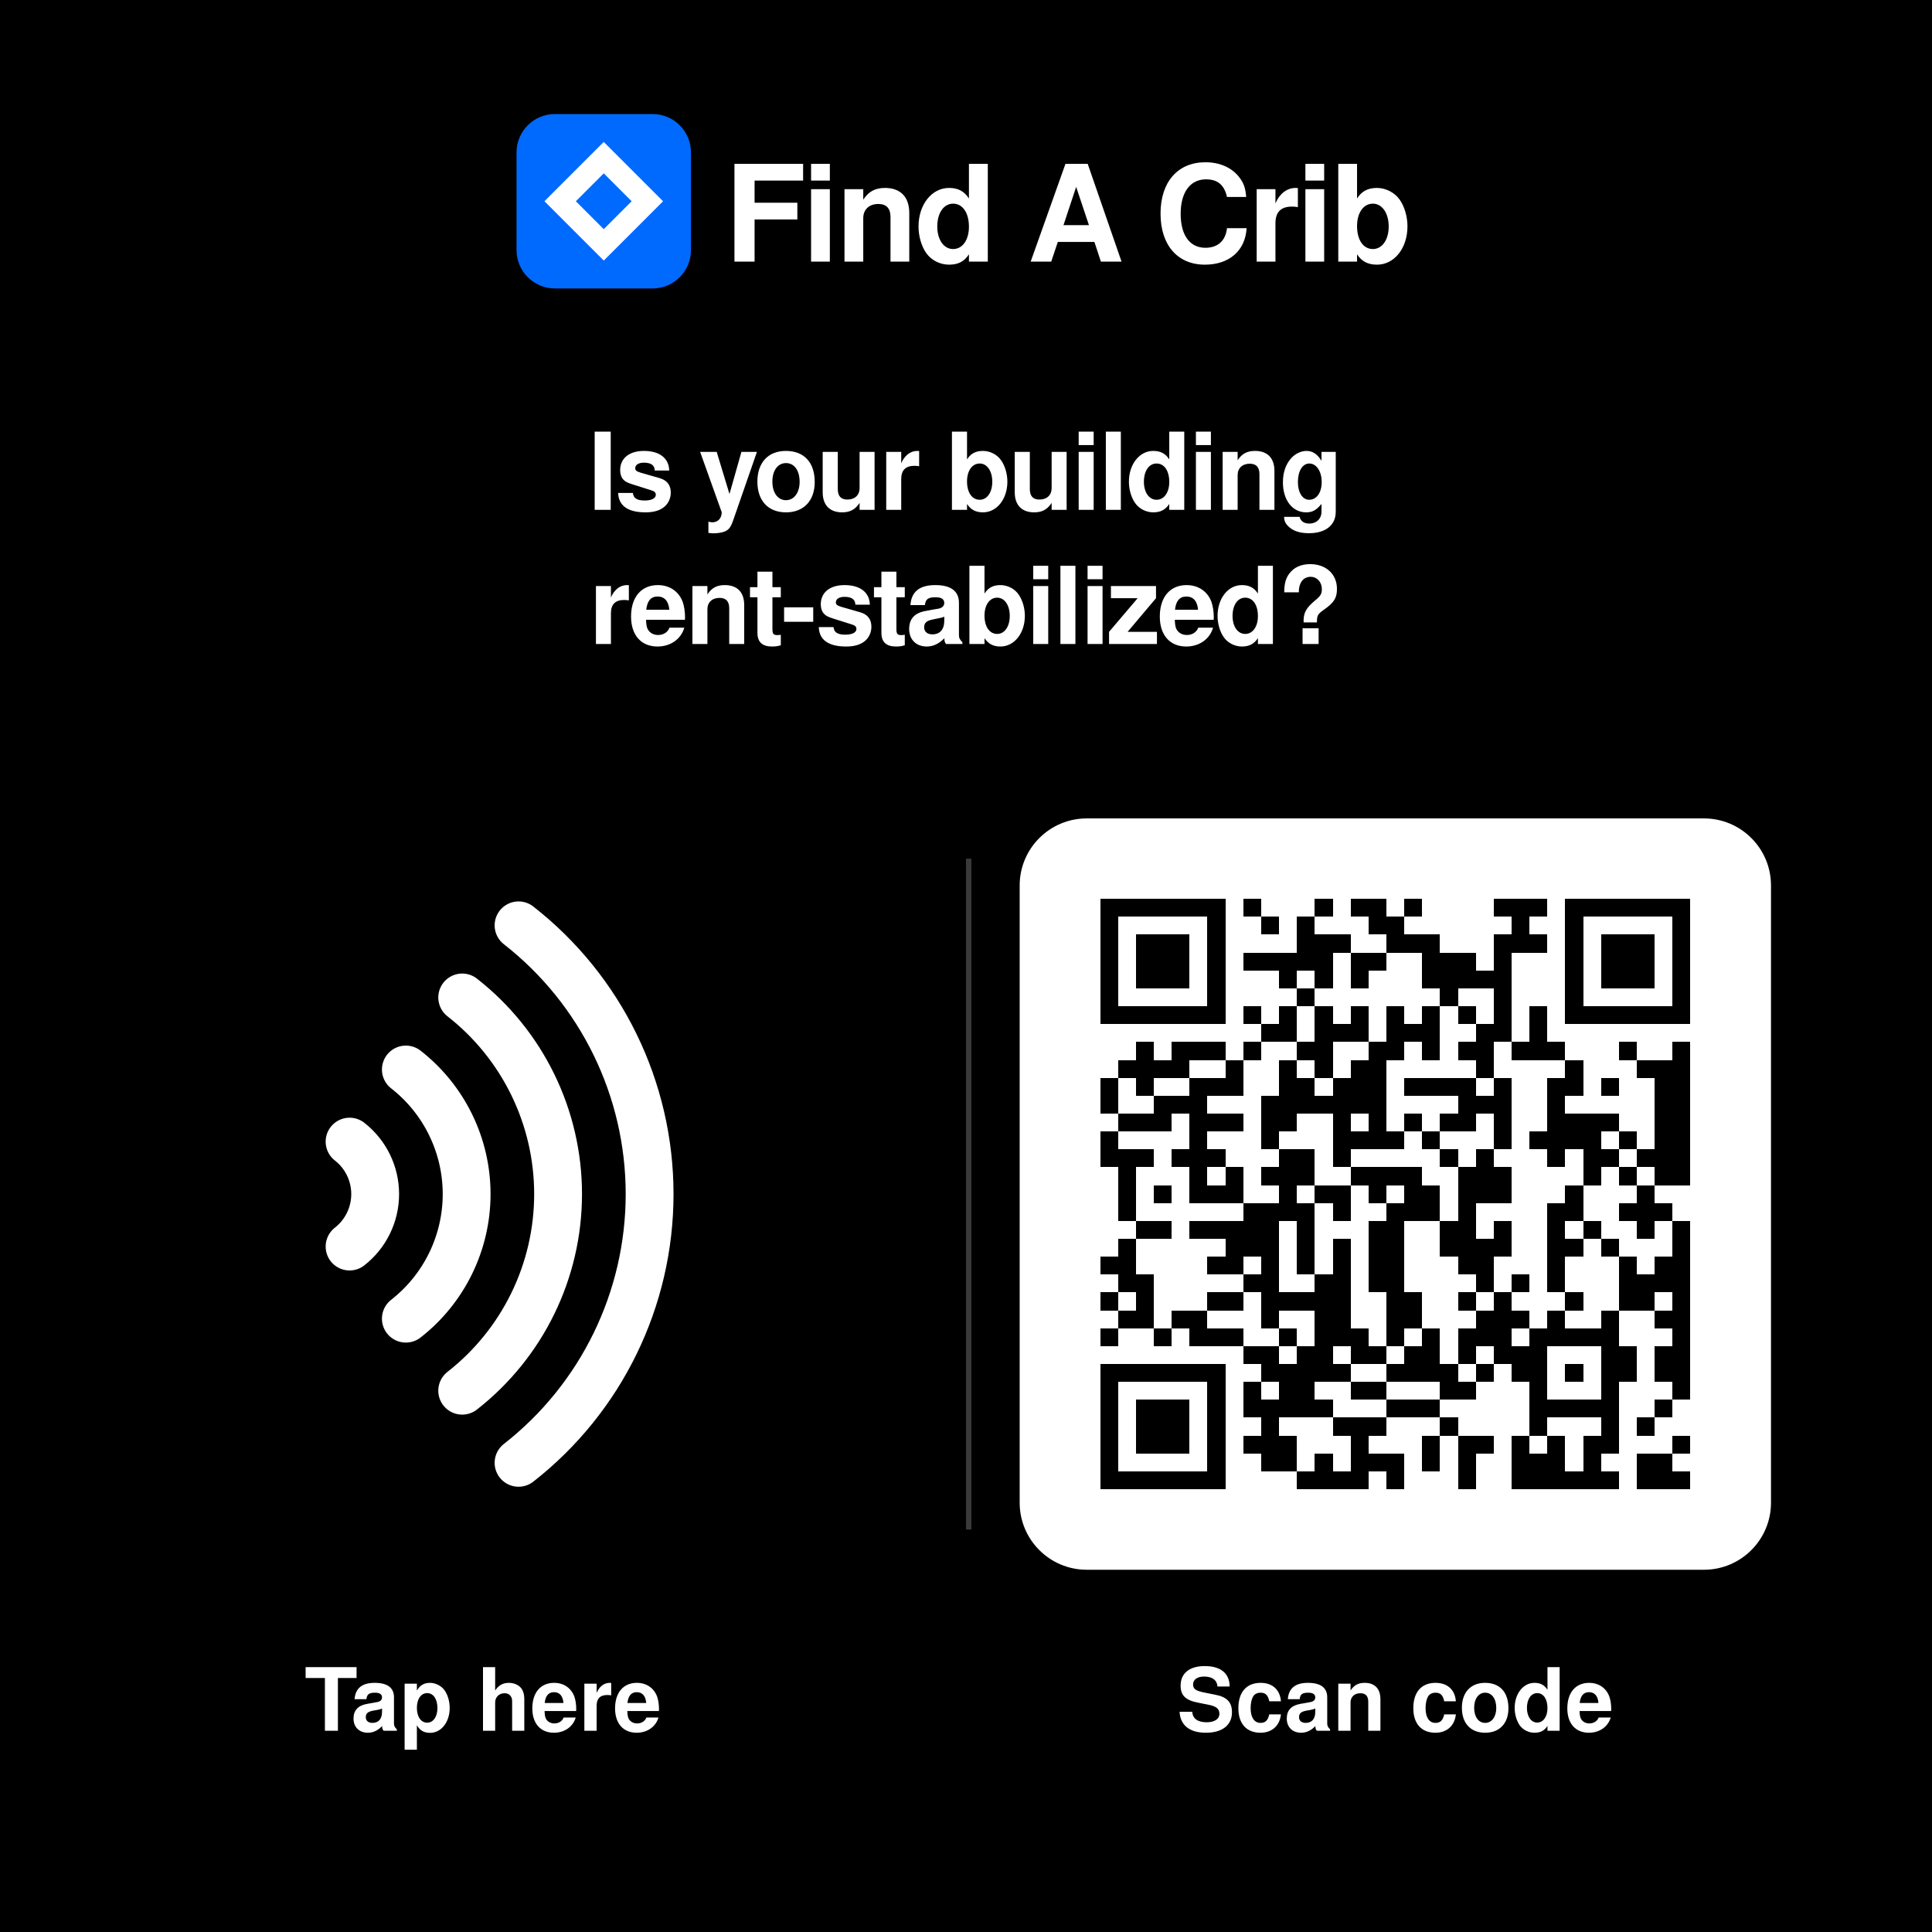
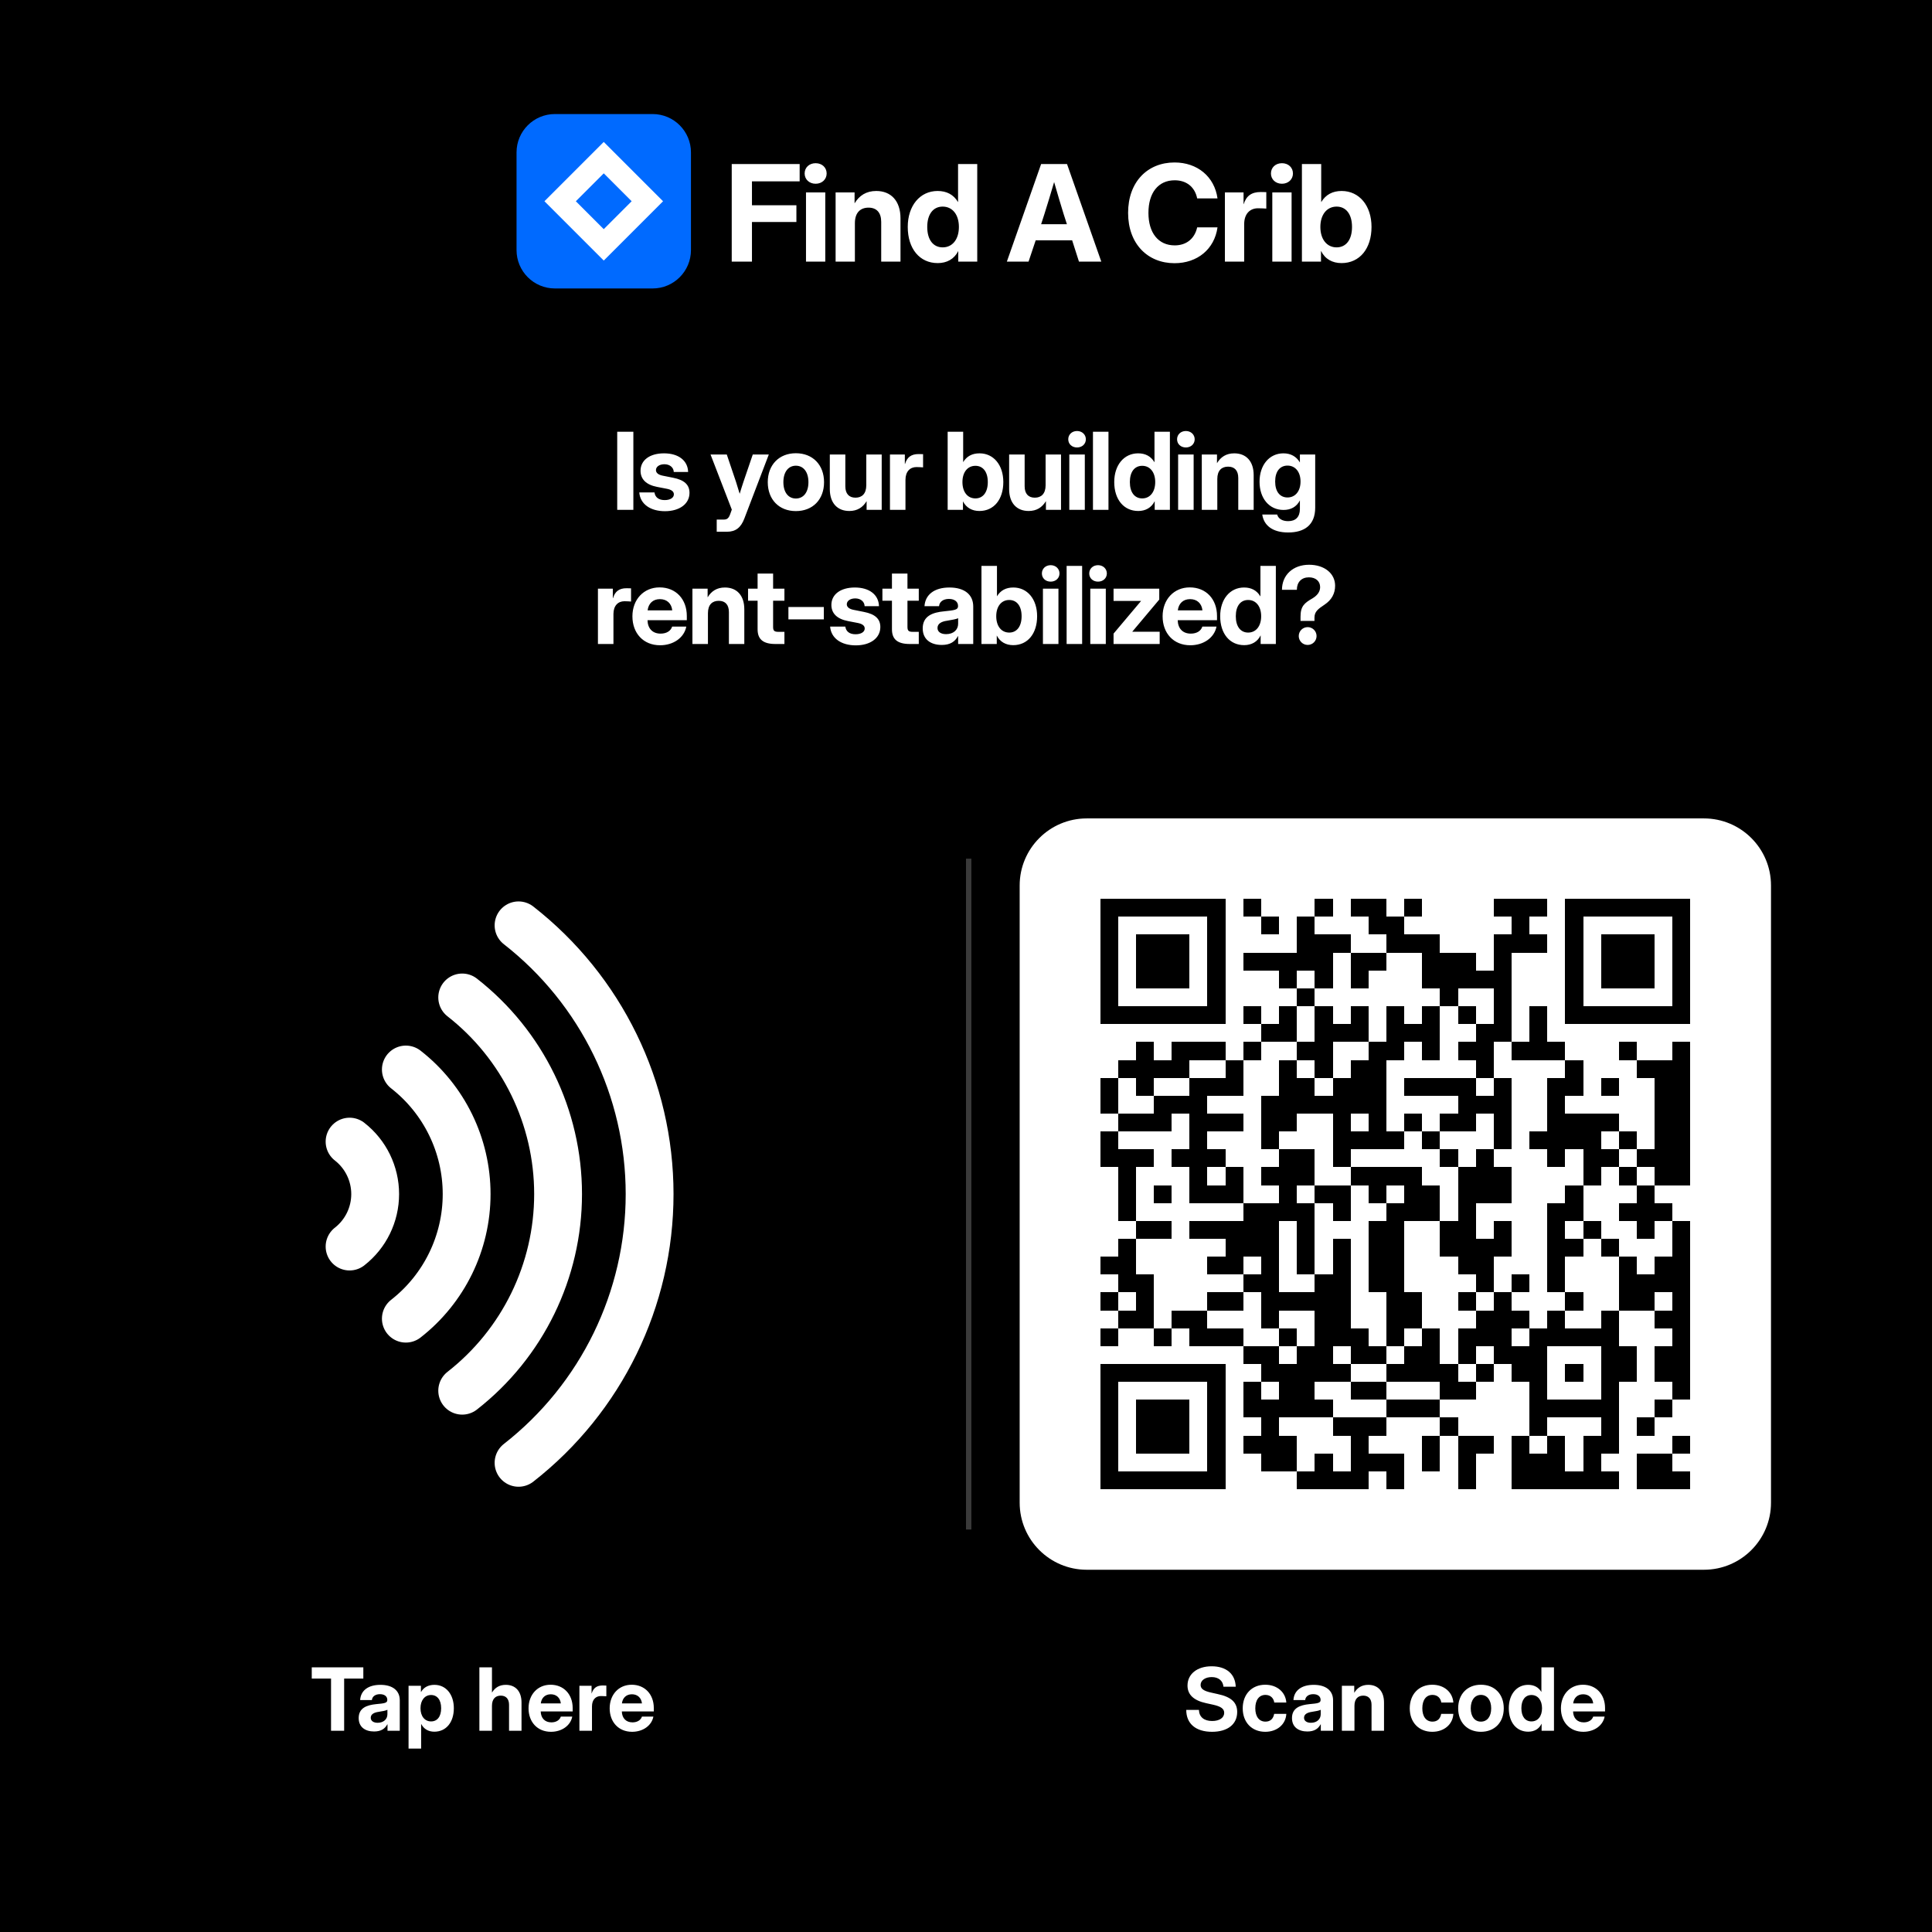
<svg xmlns="http://www.w3.org/2000/svg" width="4in" height="4in" viewBox="0 0 288.00 288.00">
  <rect x="0.00" y="0.00" width="288.00" height="288.00" rx="0.00" fill="#000000" />
  <rect x="77.00" y="17.00" width="26.00" height="26.00" rx="5.72" fill="#006AFF" />
  <path d="M90.00,21.16 L98.84,30.00 L90.00,38.84 L81.16,30.00 Z" fill="#FFFFFF" />
  <path d="M90.00,25.84 L94.16,30.00 L90.00,34.16 L85.84,30.00 Z" fill="#006AFF" />
-   <text x="108.00" y="39.00" font-family="Helvetica Neue, Helvetica, Arial, sans-serif" font-size="20.00" font-weight="700" fill="#FFFFFF" text-anchor="start" letter-spacing="-0.50">Find A Crib</text>
-   <text x="144.00" y="76.00" font-family="Helvetica Neue, Helvetica, Arial, sans-serif" font-size="16.00" font-weight="700" fill="#FFFFFF" text-anchor="middle" letter-spacing="-0.40">Is your building</text>
-   <text x="144.00" y="96.00" font-family="Helvetica Neue, Helvetica, Arial, sans-serif" font-size="16.00" font-weight="700" fill="#FFFFFF" text-anchor="middle" letter-spacing="-0.40">rent-stabilized?</text>
+   <text x="108.00" y="39.00" font-family="Inter Display, Inter, Helvetica Neue, Helvetica, Arial, sans-serif" font-size="20.00" font-weight="700" fill="#FFFFFF" text-anchor="start" letter-spacing="-0.50">Find A Crib</text>
+   <text x="144.00" y="76.00" font-family="Inter Display, Inter, Helvetica Neue, Helvetica, Arial, sans-serif" font-size="16.00" font-weight="700" fill="#FFFFFF" text-anchor="middle" letter-spacing="-0.40">Is your building</text>
+   <text x="144.00" y="96.00" font-family="Inter Display, Inter, Helvetica Neue, Helvetica, Arial, sans-serif" font-size="16.00" font-weight="700" fill="#FFFFFF" text-anchor="middle" letter-spacing="-0.40">rent-stabilized?</text>
  <path d="M52.11,170.18 A9.92,9.92 0 0,1 52.11,185.82" fill="none" stroke="#FFFFFF" stroke-width="7.13" stroke-linecap="round" />
  <path d="M60.50,159.43 A23.56,23.56 0 0,1 60.50,196.57" fill="none" stroke="#FFFFFF" stroke-width="7.13" stroke-linecap="round" />
  <path d="M68.90,148.69 A37.20,37.20 0 0,1 68.90,207.31" fill="none" stroke="#FFFFFF" stroke-width="7.13" stroke-linecap="round" />
  <path d="M77.30,137.94 A50.84,50.84 0 0,1 77.30,218.06" fill="none" stroke="#FFFFFF" stroke-width="7.13" stroke-linecap="round" />
  <rect x="144.00" y="128.00" width="0.80" height="100.00" rx="0.00" fill="#3A3A3A" />
  <rect x="152.00" y="122.00" width="112.00" height="112.00" rx="10.00" fill="#FFFFFF" />
  <path d="M164.000,134.000h2.667v2.667h-2.667zM166.667,134.000h2.667v2.667h-2.667zM169.333,134.000h2.667v2.667h-2.667zM172.000,134.000h2.667v2.667h-2.667zM174.667,134.000h2.667v2.667h-2.667zM177.333,134.000h2.667v2.667h-2.667zM180.000,134.000h2.667v2.667h-2.667zM185.333,134.000h2.667v2.667h-2.667zM196.000,134.000h2.667v2.667h-2.667zM201.333,134.000h2.667v2.667h-2.667zM204.000,134.000h2.667v2.667h-2.667zM209.333,134.000h2.667v2.667h-2.667zM222.667,134.000h2.667v2.667h-2.667zM225.333,134.000h2.667v2.667h-2.667zM228.000,134.000h2.667v2.667h-2.667zM233.333,134.000h2.667v2.667h-2.667zM236.000,134.000h2.667v2.667h-2.667zM238.667,134.000h2.667v2.667h-2.667zM241.333,134.000h2.667v2.667h-2.667zM244.000,134.000h2.667v2.667h-2.667zM246.667,134.000h2.667v2.667h-2.667zM249.333,134.000h2.667v2.667h-2.667zM164.000,136.667h2.667v2.667h-2.667zM180.000,136.667h2.667v2.667h-2.667zM188.000,136.667h2.667v2.667h-2.667zM193.333,136.667h2.667v2.667h-2.667zM204.000,136.667h2.667v2.667h-2.667zM206.667,136.667h2.667v2.667h-2.667zM225.333,136.667h2.667v2.667h-2.667zM233.333,136.667h2.667v2.667h-2.667zM249.333,136.667h2.667v2.667h-2.667zM164.000,139.333h2.667v2.667h-2.667zM169.333,139.333h2.667v2.667h-2.667zM172.000,139.333h2.667v2.667h-2.667zM174.667,139.333h2.667v2.667h-2.667zM180.000,139.333h2.667v2.667h-2.667zM193.333,139.333h2.667v2.667h-2.667zM196.000,139.333h2.667v2.667h-2.667zM198.667,139.333h2.667v2.667h-2.667zM206.667,139.333h2.667v2.667h-2.667zM209.333,139.333h2.667v2.667h-2.667zM212.000,139.333h2.667v2.667h-2.667zM222.667,139.333h2.667v2.667h-2.667zM225.333,139.333h2.667v2.667h-2.667zM228.000,139.333h2.667v2.667h-2.667zM233.333,139.333h2.667v2.667h-2.667zM238.667,139.333h2.667v2.667h-2.667zM241.333,139.333h2.667v2.667h-2.667zM244.000,139.333h2.667v2.667h-2.667zM249.333,139.333h2.667v2.667h-2.667zM164.000,142.000h2.667v2.667h-2.667zM169.333,142.000h2.667v2.667h-2.667zM172.000,142.000h2.667v2.667h-2.667zM174.667,142.000h2.667v2.667h-2.667zM180.000,142.000h2.667v2.667h-2.667zM185.333,142.000h2.667v2.667h-2.667zM188.000,142.000h2.667v2.667h-2.667zM190.667,142.000h2.667v2.667h-2.667zM193.333,142.000h2.667v2.667h-2.667zM196.000,142.000h2.667v2.667h-2.667zM201.333,142.000h2.667v2.667h-2.667zM204.000,142.000h2.667v2.667h-2.667zM212.000,142.000h2.667v2.667h-2.667zM214.667,142.000h2.667v2.667h-2.667zM217.333,142.000h2.667v2.667h-2.667zM222.667,142.000h2.667v2.667h-2.667zM233.333,142.000h2.667v2.667h-2.667zM238.667,142.000h2.667v2.667h-2.667zM241.333,142.000h2.667v2.667h-2.667zM244.000,142.000h2.667v2.667h-2.667zM249.333,142.000h2.667v2.667h-2.667zM164.000,144.667h2.667v2.667h-2.667zM169.333,144.667h2.667v2.667h-2.667zM172.000,144.667h2.667v2.667h-2.667zM174.667,144.667h2.667v2.667h-2.667zM180.000,144.667h2.667v2.667h-2.667zM190.667,144.667h2.667v2.667h-2.667zM196.000,144.667h2.667v2.667h-2.667zM201.333,144.667h2.667v2.667h-2.667zM212.000,144.667h2.667v2.667h-2.667zM214.667,144.667h2.667v2.667h-2.667zM217.333,144.667h2.667v2.667h-2.667zM220.000,144.667h2.667v2.667h-2.667zM222.667,144.667h2.667v2.667h-2.667zM233.333,144.667h2.667v2.667h-2.667zM238.667,144.667h2.667v2.667h-2.667zM241.333,144.667h2.667v2.667h-2.667zM244.000,144.667h2.667v2.667h-2.667zM249.333,144.667h2.667v2.667h-2.667zM164.000,147.333h2.667v2.667h-2.667zM180.000,147.333h2.667v2.667h-2.667zM193.333,147.333h2.667v2.667h-2.667zM214.667,147.333h2.667v2.667h-2.667zM222.667,147.333h2.667v2.667h-2.667zM233.333,147.333h2.667v2.667h-2.667zM249.333,147.333h2.667v2.667h-2.667zM164.000,150.000h2.667v2.667h-2.667zM166.667,150.000h2.667v2.667h-2.667zM169.333,150.000h2.667v2.667h-2.667zM172.000,150.000h2.667v2.667h-2.667zM174.667,150.000h2.667v2.667h-2.667zM177.333,150.000h2.667v2.667h-2.667zM180.000,150.000h2.667v2.667h-2.667zM185.333,150.000h2.667v2.667h-2.667zM190.667,150.000h2.667v2.667h-2.667zM196.000,150.000h2.667v2.667h-2.667zM201.333,150.000h2.667v2.667h-2.667zM206.667,150.000h2.667v2.667h-2.667zM212.000,150.000h2.667v2.667h-2.667zM217.333,150.000h2.667v2.667h-2.667zM222.667,150.000h2.667v2.667h-2.667zM228.000,150.000h2.667v2.667h-2.667zM233.333,150.000h2.667v2.667h-2.667zM236.000,150.000h2.667v2.667h-2.667zM238.667,150.000h2.667v2.667h-2.667zM241.333,150.000h2.667v2.667h-2.667zM244.000,150.000h2.667v2.667h-2.667zM246.667,150.000h2.667v2.667h-2.667zM249.333,150.000h2.667v2.667h-2.667zM188.000,152.667h2.667v2.667h-2.667zM190.667,152.667h2.667v2.667h-2.667zM196.000,152.667h2.667v2.667h-2.667zM198.667,152.667h2.667v2.667h-2.667zM201.333,152.667h2.667v2.667h-2.667zM206.667,152.667h2.667v2.667h-2.667zM209.333,152.667h2.667v2.667h-2.667zM212.000,152.667h2.667v2.667h-2.667zM220.000,152.667h2.667v2.667h-2.667zM222.667,152.667h2.667v2.667h-2.667zM228.000,152.667h2.667v2.667h-2.667zM169.333,155.333h2.667v2.667h-2.667zM174.667,155.333h2.667v2.667h-2.667zM177.333,155.333h2.667v2.667h-2.667zM180.000,155.333h2.667v2.667h-2.667zM185.333,155.333h2.667v2.667h-2.667zM193.333,155.333h2.667v2.667h-2.667zM196.000,155.333h2.667v2.667h-2.667zM204.000,155.333h2.667v2.667h-2.667zM206.667,155.333h2.667v2.667h-2.667zM212.000,155.333h2.667v2.667h-2.667zM217.333,155.333h2.667v2.667h-2.667zM220.000,155.333h2.667v2.667h-2.667zM225.333,155.333h2.667v2.667h-2.667zM228.000,155.333h2.667v2.667h-2.667zM230.667,155.333h2.667v2.667h-2.667zM241.333,155.333h2.667v2.667h-2.667zM249.333,155.333h2.667v2.667h-2.667zM166.667,158.000h2.667v2.667h-2.667zM169.333,158.000h2.667v2.667h-2.667zM172.000,158.000h2.667v2.667h-2.667zM174.667,158.000h2.667v2.667h-2.667zM182.667,158.000h2.667v2.667h-2.667zM190.667,158.000h2.667v2.667h-2.667zM196.000,158.000h2.667v2.667h-2.667zM201.333,158.000h2.667v2.667h-2.667zM204.000,158.000h2.667v2.667h-2.667zM220.000,158.000h2.667v2.667h-2.667zM233.333,158.000h2.667v2.667h-2.667zM244.000,158.000h2.667v2.667h-2.667zM246.667,158.000h2.667v2.667h-2.667zM249.333,158.000h2.667v2.667h-2.667zM164.000,160.667h2.667v2.667h-2.667zM169.333,160.667h2.667v2.667h-2.667zM177.333,160.667h2.667v2.667h-2.667zM180.000,160.667h2.667v2.667h-2.667zM182.667,160.667h2.667v2.667h-2.667zM190.667,160.667h2.667v2.667h-2.667zM193.333,160.667h2.667v2.667h-2.667zM198.667,160.667h2.667v2.667h-2.667zM201.333,160.667h2.667v2.667h-2.667zM204.000,160.667h2.667v2.667h-2.667zM209.333,160.667h2.667v2.667h-2.667zM212.000,160.667h2.667v2.667h-2.667zM214.667,160.667h2.667v2.667h-2.667zM217.333,160.667h2.667v2.667h-2.667zM222.667,160.667h2.667v2.667h-2.667zM230.667,160.667h2.667v2.667h-2.667zM233.333,160.667h2.667v2.667h-2.667zM238.667,160.667h2.667v2.667h-2.667zM246.667,160.667h2.667v2.667h-2.667zM249.333,160.667h2.667v2.667h-2.667zM164.000,163.333h2.667v2.667h-2.667zM172.000,163.333h2.667v2.667h-2.667zM174.667,163.333h2.667v2.667h-2.667zM177.333,163.333h2.667v2.667h-2.667zM188.000,163.333h2.667v2.667h-2.667zM190.667,163.333h2.667v2.667h-2.667zM193.333,163.333h2.667v2.667h-2.667zM196.000,163.333h2.667v2.667h-2.667zM198.667,163.333h2.667v2.667h-2.667zM201.333,163.333h2.667v2.667h-2.667zM204.000,163.333h2.667v2.667h-2.667zM217.333,163.333h2.667v2.667h-2.667zM220.000,163.333h2.667v2.667h-2.667zM222.667,163.333h2.667v2.667h-2.667zM230.667,163.333h2.667v2.667h-2.667zM246.667,163.333h2.667v2.667h-2.667zM249.333,163.333h2.667v2.667h-2.667zM166.667,166.000h2.667v2.667h-2.667zM169.333,166.000h2.667v2.667h-2.667zM172.000,166.000h2.667v2.667h-2.667zM177.333,166.000h2.667v2.667h-2.667zM180.000,166.000h2.667v2.667h-2.667zM182.667,166.000h2.667v2.667h-2.667zM188.000,166.000h2.667v2.667h-2.667zM190.667,166.000h2.667v2.667h-2.667zM198.667,166.000h2.667v2.667h-2.667zM204.000,166.000h2.667v2.667h-2.667zM209.333,166.000h2.667v2.667h-2.667zM214.667,166.000h2.667v2.667h-2.667zM217.333,166.000h2.667v2.667h-2.667zM222.667,166.000h2.667v2.667h-2.667zM230.667,166.000h2.667v2.667h-2.667zM233.333,166.000h2.667v2.667h-2.667zM236.000,166.000h2.667v2.667h-2.667zM238.667,166.000h2.667v2.667h-2.667zM246.667,166.000h2.667v2.667h-2.667zM249.333,166.000h2.667v2.667h-2.667zM164.000,168.667h2.667v2.667h-2.667zM177.333,168.667h2.667v2.667h-2.667zM188.000,168.667h2.667v2.667h-2.667zM198.667,168.667h2.667v2.667h-2.667zM201.333,168.667h2.667v2.667h-2.667zM204.000,168.667h2.667v2.667h-2.667zM206.667,168.667h2.667v2.667h-2.667zM212.000,168.667h2.667v2.667h-2.667zM222.667,168.667h2.667v2.667h-2.667zM228.000,168.667h2.667v2.667h-2.667zM230.667,168.667h2.667v2.667h-2.667zM233.333,168.667h2.667v2.667h-2.667zM236.000,168.667h2.667v2.667h-2.667zM241.333,168.667h2.667v2.667h-2.667zM246.667,168.667h2.667v2.667h-2.667zM249.333,168.667h2.667v2.667h-2.667zM164.000,171.333h2.667v2.667h-2.667zM166.667,171.333h2.667v2.667h-2.667zM169.333,171.333h2.667v2.667h-2.667zM174.667,171.333h2.667v2.667h-2.667zM177.333,171.333h2.667v2.667h-2.667zM180.000,171.333h2.667v2.667h-2.667zM190.667,171.333h2.667v2.667h-2.667zM193.333,171.333h2.667v2.667h-2.667zM198.667,171.333h2.667v2.667h-2.667zM214.667,171.333h2.667v2.667h-2.667zM220.000,171.333h2.667v2.667h-2.667zM230.667,171.333h2.667v2.667h-2.667zM236.000,171.333h2.667v2.667h-2.667zM238.667,171.333h2.667v2.667h-2.667zM244.000,171.333h2.667v2.667h-2.667zM246.667,171.333h2.667v2.667h-2.667zM249.333,171.333h2.667v2.667h-2.667zM166.667,174.000h2.667v2.667h-2.667zM177.333,174.000h2.667v2.667h-2.667zM182.667,174.000h2.667v2.667h-2.667zM188.000,174.000h2.667v2.667h-2.667zM190.667,174.000h2.667v2.667h-2.667zM193.333,174.000h2.667v2.667h-2.667zM201.333,174.000h2.667v2.667h-2.667zM204.000,174.000h2.667v2.667h-2.667zM206.667,174.000h2.667v2.667h-2.667zM209.333,174.000h2.667v2.667h-2.667zM217.333,174.000h2.667v2.667h-2.667zM220.000,174.000h2.667v2.667h-2.667zM222.667,174.000h2.667v2.667h-2.667zM236.000,174.000h2.667v2.667h-2.667zM241.333,174.000h2.667v2.667h-2.667zM246.667,174.000h2.667v2.667h-2.667zM249.333,174.000h2.667v2.667h-2.667zM166.667,176.667h2.667v2.667h-2.667zM172.000,176.667h2.667v2.667h-2.667zM177.333,176.667h2.667v2.667h-2.667zM180.000,176.667h2.667v2.667h-2.667zM182.667,176.667h2.667v2.667h-2.667zM190.667,176.667h2.667v2.667h-2.667zM196.000,176.667h2.667v2.667h-2.667zM198.667,176.667h2.667v2.667h-2.667zM204.000,176.667h2.667v2.667h-2.667zM209.333,176.667h2.667v2.667h-2.667zM212.000,176.667h2.667v2.667h-2.667zM217.333,176.667h2.667v2.667h-2.667zM220.000,176.667h2.667v2.667h-2.667zM222.667,176.667h2.667v2.667h-2.667zM233.333,176.667h2.667v2.667h-2.667zM244.000,176.667h2.667v2.667h-2.667zM166.667,179.333h2.667v2.667h-2.667zM185.333,179.333h2.667v2.667h-2.667zM188.000,179.333h2.667v2.667h-2.667zM190.667,179.333h2.667v2.667h-2.667zM193.333,179.333h2.667v2.667h-2.667zM198.667,179.333h2.667v2.667h-2.667zM206.667,179.333h2.667v2.667h-2.667zM209.333,179.333h2.667v2.667h-2.667zM212.000,179.333h2.667v2.667h-2.667zM217.333,179.333h2.667v2.667h-2.667zM230.667,179.333h2.667v2.667h-2.667zM233.333,179.333h2.667v2.667h-2.667zM241.333,179.333h2.667v2.667h-2.667zM244.000,179.333h2.667v2.667h-2.667zM246.667,179.333h2.667v2.667h-2.667zM169.333,182.000h2.667v2.667h-2.667zM172.000,182.000h2.667v2.667h-2.667zM177.333,182.000h2.667v2.667h-2.667zM180.000,182.000h2.667v2.667h-2.667zM182.667,182.000h2.667v2.667h-2.667zM185.333,182.000h2.667v2.667h-2.667zM188.000,182.000h2.667v2.667h-2.667zM193.333,182.000h2.667v2.667h-2.667zM204.000,182.000h2.667v2.667h-2.667zM206.667,182.000h2.667v2.667h-2.667zM214.667,182.000h2.667v2.667h-2.667zM217.333,182.000h2.667v2.667h-2.667zM222.667,182.000h2.667v2.667h-2.667zM230.667,182.000h2.667v2.667h-2.667zM236.000,182.000h2.667v2.667h-2.667zM244.000,182.000h2.667v2.667h-2.667zM249.333,182.000h2.667v2.667h-2.667zM166.667,184.667h2.667v2.667h-2.667zM182.667,184.667h2.667v2.667h-2.667zM185.333,184.667h2.667v2.667h-2.667zM188.000,184.667h2.667v2.667h-2.667zM193.333,184.667h2.667v2.667h-2.667zM198.667,184.667h2.667v2.667h-2.667zM204.000,184.667h2.667v2.667h-2.667zM206.667,184.667h2.667v2.667h-2.667zM214.667,184.667h2.667v2.667h-2.667zM217.333,184.667h2.667v2.667h-2.667zM220.000,184.667h2.667v2.667h-2.667zM222.667,184.667h2.667v2.667h-2.667zM230.667,184.667h2.667v2.667h-2.667zM233.333,184.667h2.667v2.667h-2.667zM238.667,184.667h2.667v2.667h-2.667zM249.333,184.667h2.667v2.667h-2.667zM164.000,187.333h2.667v2.667h-2.667zM166.667,187.333h2.667v2.667h-2.667zM180.000,187.333h2.667v2.667h-2.667zM182.667,187.333h2.667v2.667h-2.667zM188.000,187.333h2.667v2.667h-2.667zM193.333,187.333h2.667v2.667h-2.667zM198.667,187.333h2.667v2.667h-2.667zM204.000,187.333h2.667v2.667h-2.667zM206.667,187.333h2.667v2.667h-2.667zM217.333,187.333h2.667v2.667h-2.667zM220.000,187.333h2.667v2.667h-2.667zM230.667,187.333h2.667v2.667h-2.667zM241.333,187.333h2.667v2.667h-2.667zM246.667,187.333h2.667v2.667h-2.667zM249.333,187.333h2.667v2.667h-2.667zM166.667,190.000h2.667v2.667h-2.667zM169.333,190.000h2.667v2.667h-2.667zM185.333,190.000h2.667v2.667h-2.667zM188.000,190.000h2.667v2.667h-2.667zM196.000,190.000h2.667v2.667h-2.667zM198.667,190.000h2.667v2.667h-2.667zM204.000,190.000h2.667v2.667h-2.667zM206.667,190.000h2.667v2.667h-2.667zM220.000,190.000h2.667v2.667h-2.667zM225.333,190.000h2.667v2.667h-2.667zM230.667,190.000h2.667v2.667h-2.667zM241.333,190.000h2.667v2.667h-2.667zM244.000,190.000h2.667v2.667h-2.667zM246.667,190.000h2.667v2.667h-2.667zM249.333,190.000h2.667v2.667h-2.667zM164.000,192.667h2.667v2.667h-2.667zM169.333,192.667h2.667v2.667h-2.667zM180.000,192.667h2.667v2.667h-2.667zM182.667,192.667h2.667v2.667h-2.667zM188.000,192.667h2.667v2.667h-2.667zM190.667,192.667h2.667v2.667h-2.667zM193.333,192.667h2.667v2.667h-2.667zM196.000,192.667h2.667v2.667h-2.667zM198.667,192.667h2.667v2.667h-2.667zM206.667,192.667h2.667v2.667h-2.667zM209.333,192.667h2.667v2.667h-2.667zM217.333,192.667h2.667v2.667h-2.667zM222.667,192.667h2.667v2.667h-2.667zM233.333,192.667h2.667v2.667h-2.667zM241.333,192.667h2.667v2.667h-2.667zM244.000,192.667h2.667v2.667h-2.667zM249.333,192.667h2.667v2.667h-2.667zM166.667,195.333h2.667v2.667h-2.667zM169.333,195.333h2.667v2.667h-2.667zM174.667,195.333h2.667v2.667h-2.667zM177.333,195.333h2.667v2.667h-2.667zM188.000,195.333h2.667v2.667h-2.667zM196.000,195.333h2.667v2.667h-2.667zM198.667,195.333h2.667v2.667h-2.667zM206.667,195.333h2.667v2.667h-2.667zM209.333,195.333h2.667v2.667h-2.667zM220.000,195.333h2.667v2.667h-2.667zM222.667,195.333h2.667v2.667h-2.667zM225.333,195.333h2.667v2.667h-2.667zM230.667,195.333h2.667v2.667h-2.667zM238.667,195.333h2.667v2.667h-2.667zM246.667,195.333h2.667v2.667h-2.667zM249.333,195.333h2.667v2.667h-2.667zM164.000,198.000h2.667v2.667h-2.667zM172.000,198.000h2.667v2.667h-2.667zM177.333,198.000h2.667v2.667h-2.667zM180.000,198.000h2.667v2.667h-2.667zM182.667,198.000h2.667v2.667h-2.667zM190.667,198.000h2.667v2.667h-2.667zM196.000,198.000h2.667v2.667h-2.667zM198.667,198.000h2.667v2.667h-2.667zM201.333,198.000h2.667v2.667h-2.667zM206.667,198.000h2.667v2.667h-2.667zM212.000,198.000h2.667v2.667h-2.667zM217.333,198.000h2.667v2.667h-2.667zM220.000,198.000h2.667v2.667h-2.667zM222.667,198.000h2.667v2.667h-2.667zM228.000,198.000h2.667v2.667h-2.667zM230.667,198.000h2.667v2.667h-2.667zM233.333,198.000h2.667v2.667h-2.667zM236.000,198.000h2.667v2.667h-2.667zM238.667,198.000h2.667v2.667h-2.667zM249.333,198.000h2.667v2.667h-2.667zM185.333,200.667h2.667v2.667h-2.667zM188.000,200.667h2.667v2.667h-2.667zM193.333,200.667h2.667v2.667h-2.667zM196.000,200.667h2.667v2.667h-2.667zM201.333,200.667h2.667v2.667h-2.667zM204.000,200.667h2.667v2.667h-2.667zM209.333,200.667h2.667v2.667h-2.667zM212.000,200.667h2.667v2.667h-2.667zM217.333,200.667h2.667v2.667h-2.667zM222.667,200.667h2.667v2.667h-2.667zM225.333,200.667h2.667v2.667h-2.667zM228.000,200.667h2.667v2.667h-2.667zM238.667,200.667h2.667v2.667h-2.667zM241.333,200.667h2.667v2.667h-2.667zM246.667,200.667h2.667v2.667h-2.667zM249.333,200.667h2.667v2.667h-2.667zM164.000,203.333h2.667v2.667h-2.667zM166.667,203.333h2.667v2.667h-2.667zM169.333,203.333h2.667v2.667h-2.667zM172.000,203.333h2.667v2.667h-2.667zM174.667,203.333h2.667v2.667h-2.667zM177.333,203.333h2.667v2.667h-2.667zM180.000,203.333h2.667v2.667h-2.667zM188.000,203.333h2.667v2.667h-2.667zM190.667,203.333h2.667v2.667h-2.667zM193.333,203.333h2.667v2.667h-2.667zM196.000,203.333h2.667v2.667h-2.667zM198.667,203.333h2.667v2.667h-2.667zM206.667,203.333h2.667v2.667h-2.667zM209.333,203.333h2.667v2.667h-2.667zM212.000,203.333h2.667v2.667h-2.667zM214.667,203.333h2.667v2.667h-2.667zM220.000,203.333h2.667v2.667h-2.667zM225.333,203.333h2.667v2.667h-2.667zM228.000,203.333h2.667v2.667h-2.667zM233.333,203.333h2.667v2.667h-2.667zM238.667,203.333h2.667v2.667h-2.667zM241.333,203.333h2.667v2.667h-2.667zM246.667,203.333h2.667v2.667h-2.667zM249.333,203.333h2.667v2.667h-2.667zM164.000,206.000h2.667v2.667h-2.667zM180.000,206.000h2.667v2.667h-2.667zM185.333,206.000h2.667v2.667h-2.667zM190.667,206.000h2.667v2.667h-2.667zM193.333,206.000h2.667v2.667h-2.667zM201.333,206.000h2.667v2.667h-2.667zM204.000,206.000h2.667v2.667h-2.667zM214.667,206.000h2.667v2.667h-2.667zM217.333,206.000h2.667v2.667h-2.667zM228.000,206.000h2.667v2.667h-2.667zM238.667,206.000h2.667v2.667h-2.667zM249.333,206.000h2.667v2.667h-2.667zM164.000,208.667h2.667v2.667h-2.667zM169.333,208.667h2.667v2.667h-2.667zM172.000,208.667h2.667v2.667h-2.667zM174.667,208.667h2.667v2.667h-2.667zM180.000,208.667h2.667v2.667h-2.667zM185.333,208.667h2.667v2.667h-2.667zM188.000,208.667h2.667v2.667h-2.667zM190.667,208.667h2.667v2.667h-2.667zM193.333,208.667h2.667v2.667h-2.667zM196.000,208.667h2.667v2.667h-2.667zM206.667,208.667h2.667v2.667h-2.667zM209.333,208.667h2.667v2.667h-2.667zM212.000,208.667h2.667v2.667h-2.667zM228.000,208.667h2.667v2.667h-2.667zM230.667,208.667h2.667v2.667h-2.667zM233.333,208.667h2.667v2.667h-2.667zM236.000,208.667h2.667v2.667h-2.667zM238.667,208.667h2.667v2.667h-2.667zM246.667,208.667h2.667v2.667h-2.667zM164.000,211.333h2.667v2.667h-2.667zM169.333,211.333h2.667v2.667h-2.667zM172.000,211.333h2.667v2.667h-2.667zM174.667,211.333h2.667v2.667h-2.667zM180.000,211.333h2.667v2.667h-2.667zM188.000,211.333h2.667v2.667h-2.667zM198.667,211.333h2.667v2.667h-2.667zM201.333,211.333h2.667v2.667h-2.667zM204.000,211.333h2.667v2.667h-2.667zM214.667,211.333h2.667v2.667h-2.667zM228.000,211.333h2.667v2.667h-2.667zM238.667,211.333h2.667v2.667h-2.667zM244.000,211.333h2.667v2.667h-2.667zM164.000,214.000h2.667v2.667h-2.667zM169.333,214.000h2.667v2.667h-2.667zM172.000,214.000h2.667v2.667h-2.667zM174.667,214.000h2.667v2.667h-2.667zM180.000,214.000h2.667v2.667h-2.667zM185.333,214.000h2.667v2.667h-2.667zM188.000,214.000h2.667v2.667h-2.667zM190.667,214.000h2.667v2.667h-2.667zM201.333,214.000h2.667v2.667h-2.667zM212.000,214.000h2.667v2.667h-2.667zM217.333,214.000h2.667v2.667h-2.667zM220.000,214.000h2.667v2.667h-2.667zM225.333,214.000h2.667v2.667h-2.667zM230.667,214.000h2.667v2.667h-2.667zM236.000,214.000h2.667v2.667h-2.667zM238.667,214.000h2.667v2.667h-2.667zM249.333,214.000h2.667v2.667h-2.667zM164.000,216.667h2.667v2.667h-2.667zM180.000,216.667h2.667v2.667h-2.667zM188.000,216.667h2.667v2.667h-2.667zM190.667,216.667h2.667v2.667h-2.667zM196.000,216.667h2.667v2.667h-2.667zM201.333,216.667h2.667v2.667h-2.667zM204.000,216.667h2.667v2.667h-2.667zM206.667,216.667h2.667v2.667h-2.667zM212.000,216.667h2.667v2.667h-2.667zM217.333,216.667h2.667v2.667h-2.667zM225.333,216.667h2.667v2.667h-2.667zM228.000,216.667h2.667v2.667h-2.667zM230.667,216.667h2.667v2.667h-2.667zM236.000,216.667h2.667v2.667h-2.667zM244.000,216.667h2.667v2.667h-2.667zM246.667,216.667h2.667v2.667h-2.667zM164.000,219.333h2.667v2.667h-2.667zM166.667,219.333h2.667v2.667h-2.667zM169.333,219.333h2.667v2.667h-2.667zM172.000,219.333h2.667v2.667h-2.667zM174.667,219.333h2.667v2.667h-2.667zM177.333,219.333h2.667v2.667h-2.667zM180.000,219.333h2.667v2.667h-2.667zM193.333,219.333h2.667v2.667h-2.667zM196.000,219.333h2.667v2.667h-2.667zM198.667,219.333h2.667v2.667h-2.667zM201.333,219.333h2.667v2.667h-2.667zM206.667,219.333h2.667v2.667h-2.667zM217.333,219.333h2.667v2.667h-2.667zM225.333,219.333h2.667v2.667h-2.667zM228.000,219.333h2.667v2.667h-2.667zM230.667,219.333h2.667v2.667h-2.667zM233.333,219.333h2.667v2.667h-2.667zM236.000,219.333h2.667v2.667h-2.667zM238.667,219.333h2.667v2.667h-2.667zM244.000,219.333h2.667v2.667h-2.667zM246.667,219.333h2.667v2.667h-2.667zM249.333,219.333h2.667v2.667h-2.667z" fill="#000000" shape-rendering="crispEdges" />
-   <text x="72.00" y="258.00" font-family="Helvetica Neue, Helvetica, Arial, sans-serif" font-size="13.00" font-weight="700" fill="#FFFFFF" text-anchor="middle" letter-spacing="0.00">Tap here</text>
-   <text x="208.00" y="258.00" font-family="Helvetica Neue, Helvetica, Arial, sans-serif" font-size="13.00" font-weight="700" fill="#FFFFFF" text-anchor="middle" letter-spacing="0.00">Scan code</text>
+   <text x="72.00" y="258.00" font-family="Inter Display, Inter, Helvetica Neue, Helvetica, Arial, sans-serif" font-size="13.00" font-weight="700" fill="#FFFFFF" text-anchor="middle" letter-spacing="0.00">Tap here</text>
+   <text x="208.00" y="258.00" font-family="Inter Display, Inter, Helvetica Neue, Helvetica, Arial, sans-serif" font-size="13.00" font-weight="700" fill="#FFFFFF" text-anchor="middle" letter-spacing="0.00">Scan code</text>
</svg>
